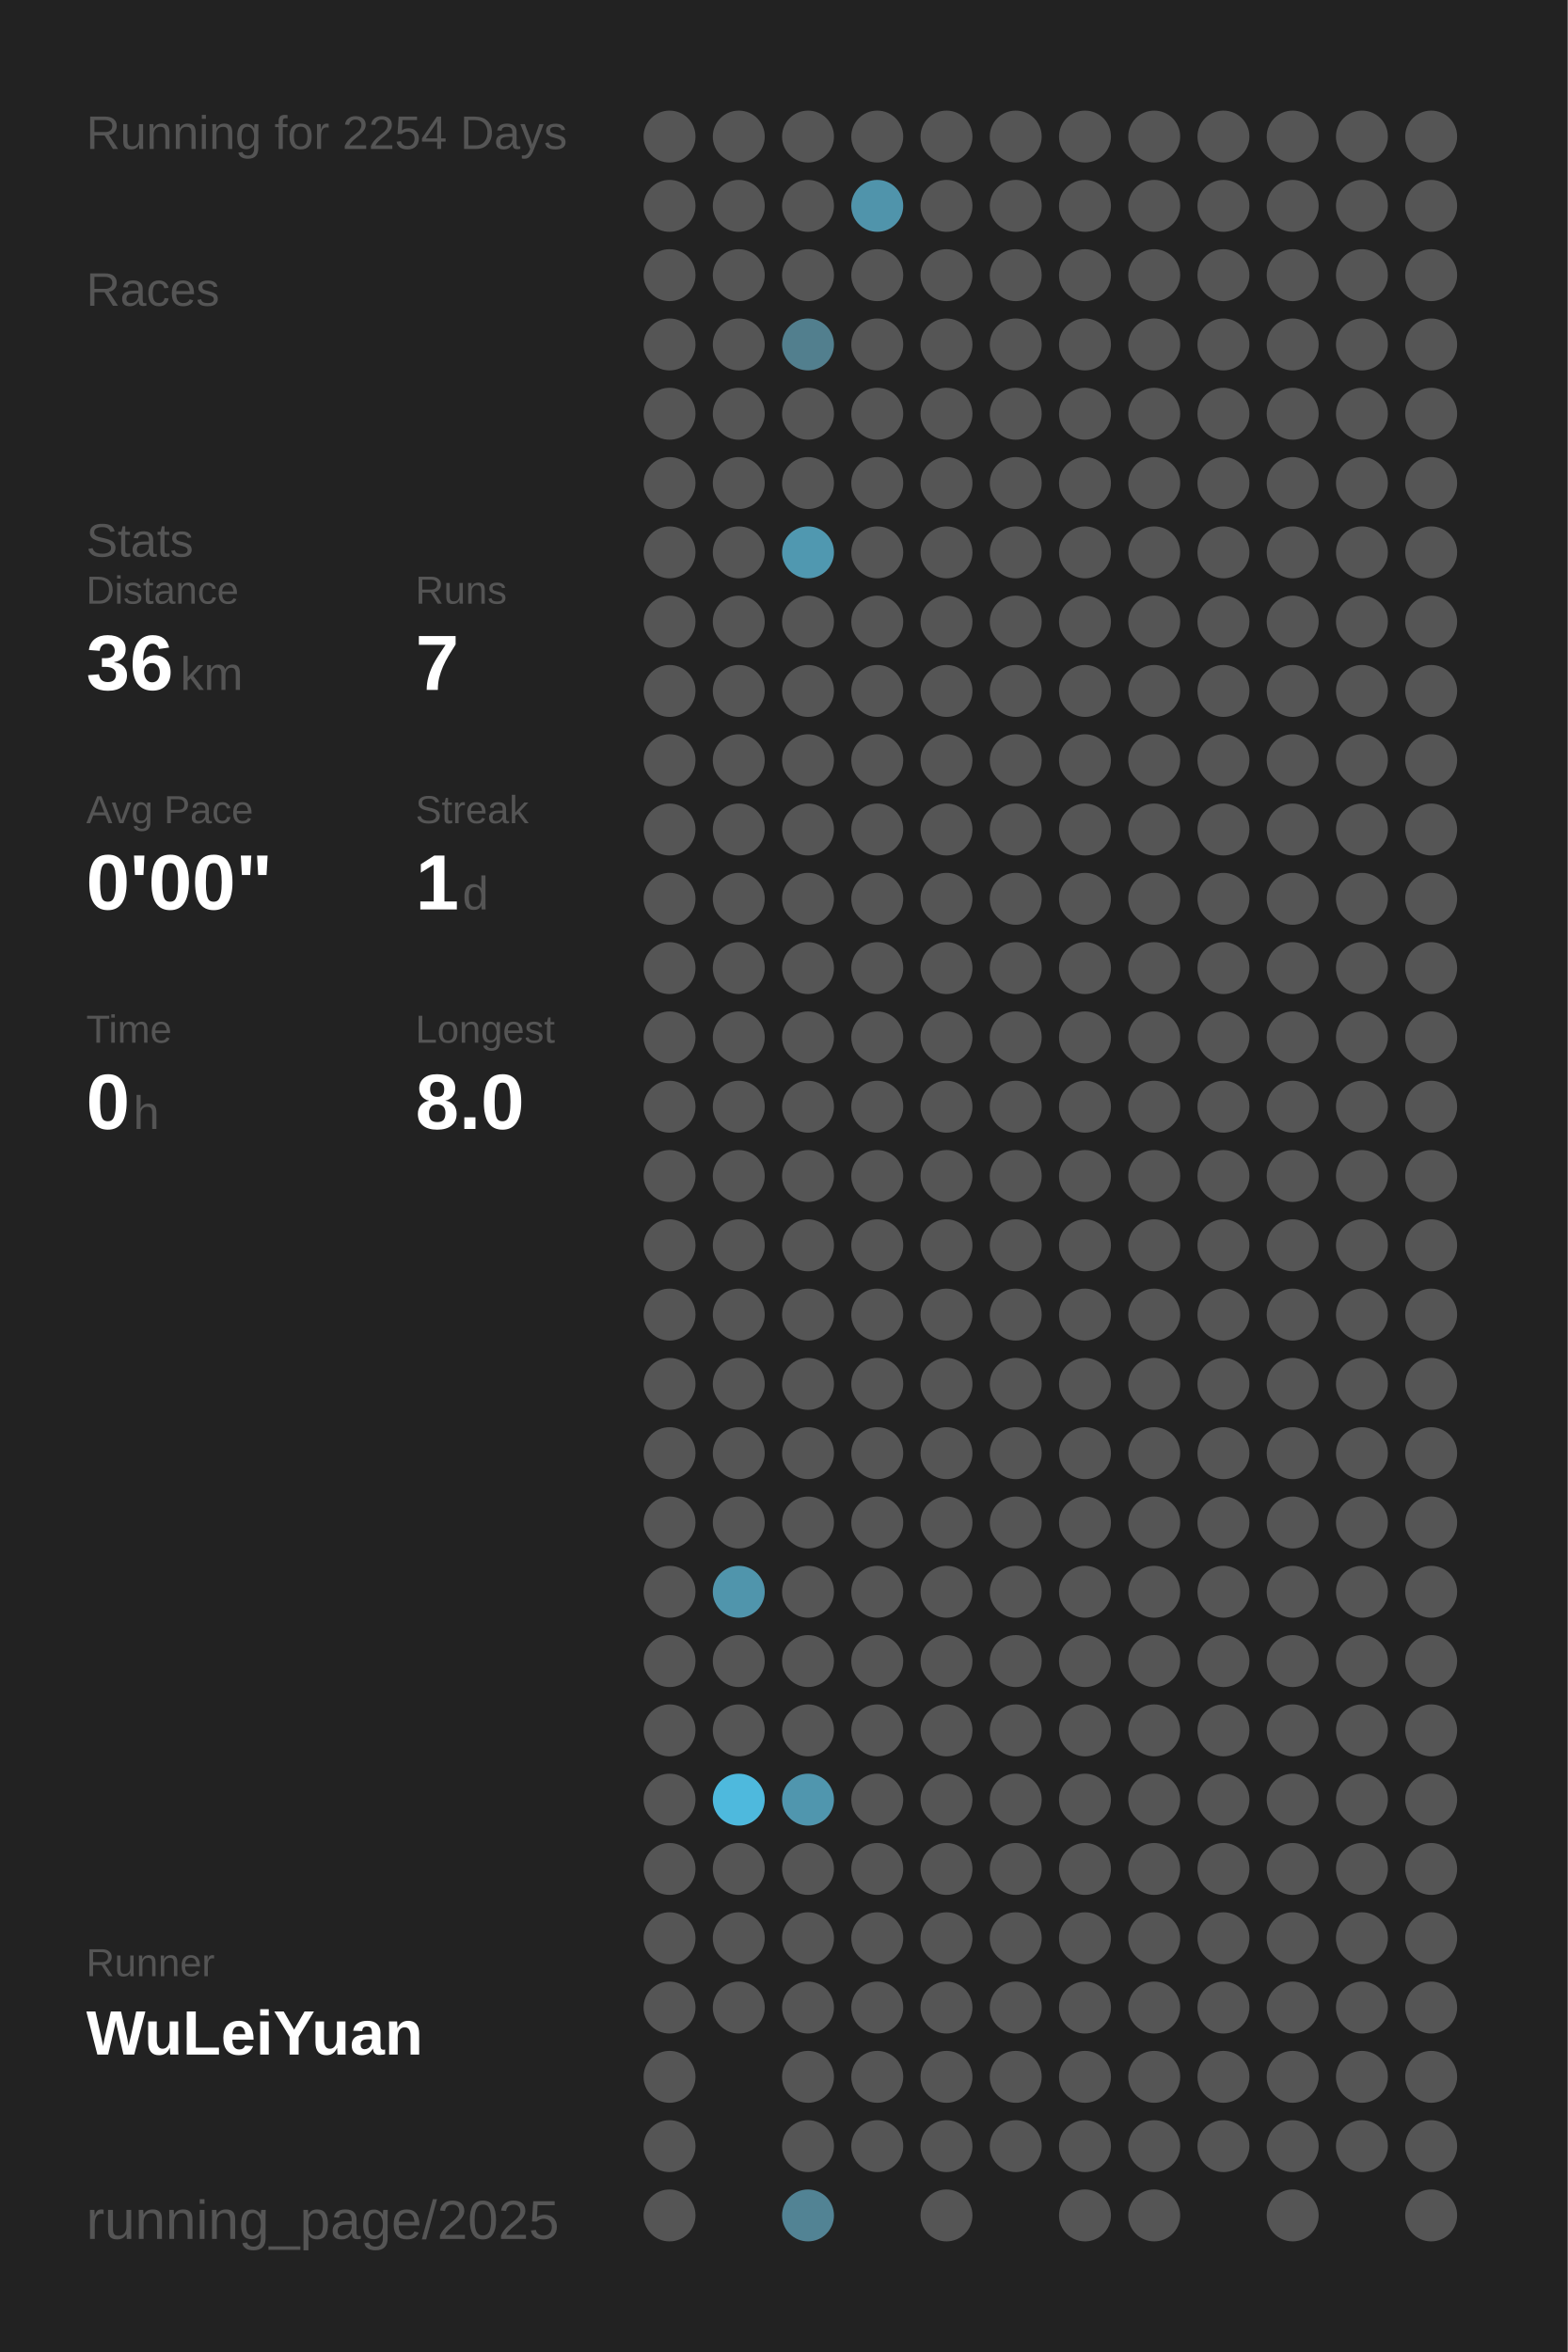
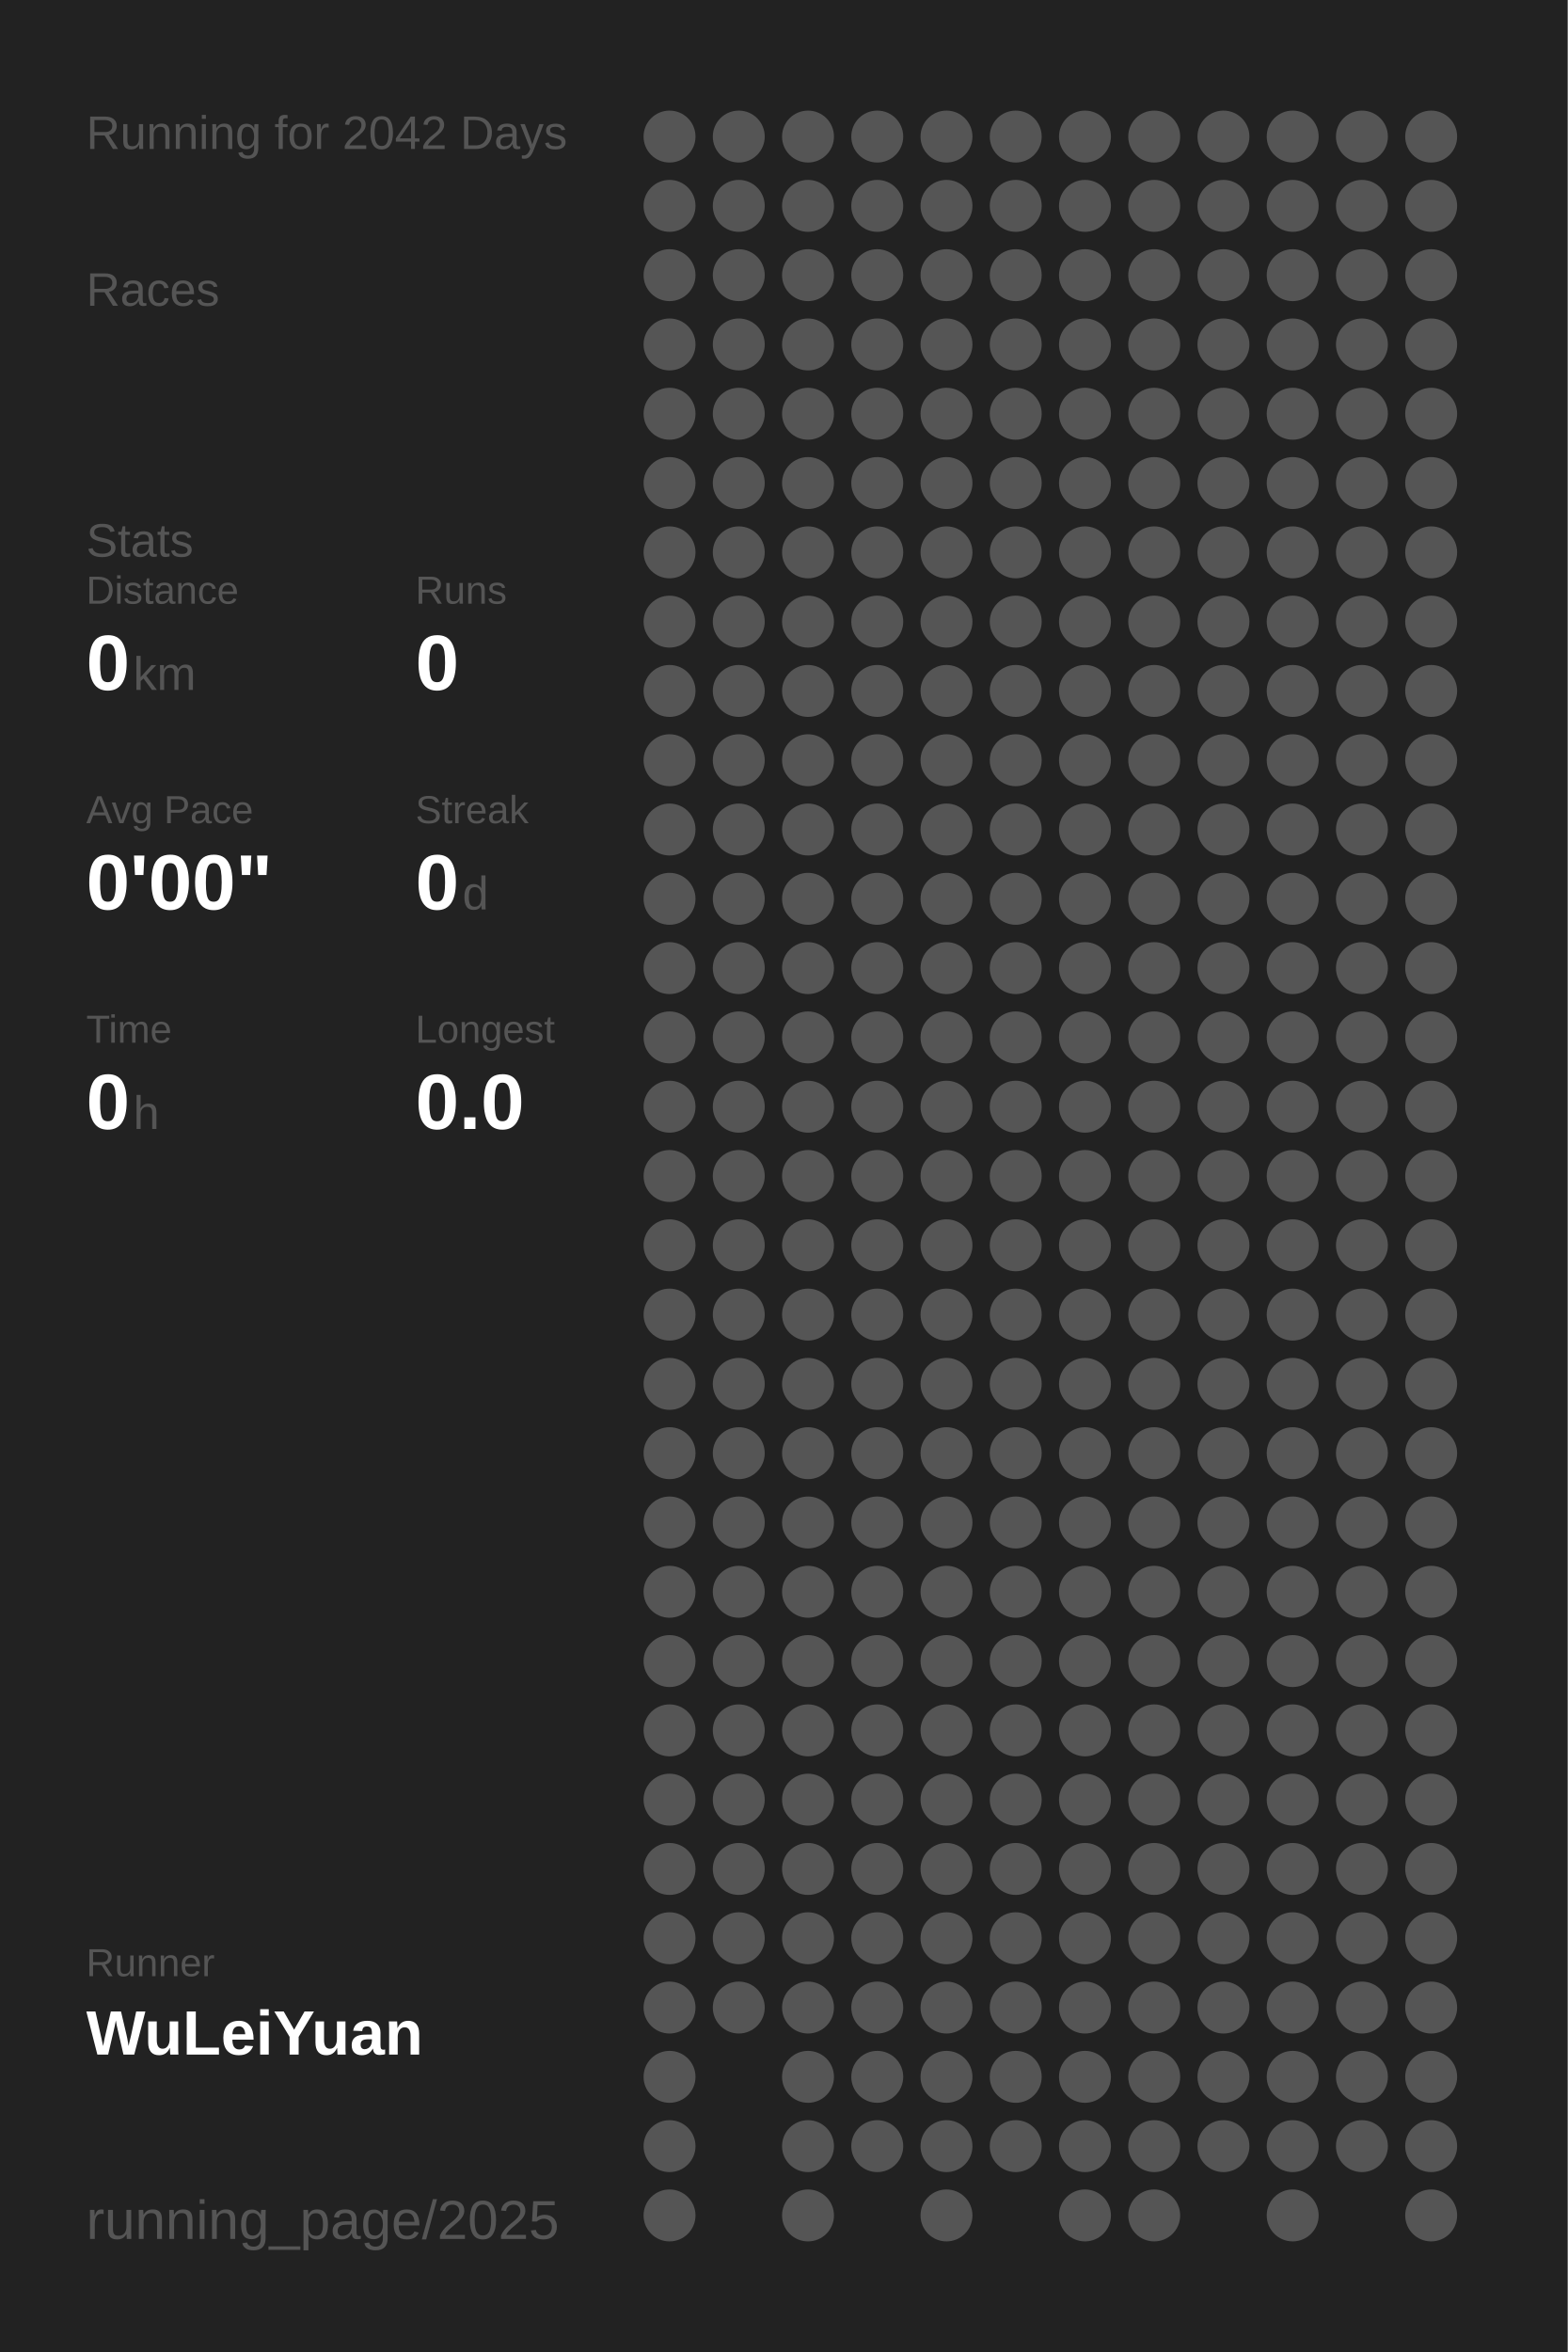
<svg xmlns="http://www.w3.org/2000/svg" baseProfile="full" height="300mm" version="1.1" viewBox="0,0,200,300" width="200mm">
  <defs />
  <rect fill="#222222" height="300" width="200" x="0" y="0" />
-   <text fill="#555555" style="font-size:6px; font-family:Arial;" x="11" y="19">Running for 2254 Days</text>
+   <text fill="#555555" style="font-size:6px; font-family:Arial;" x="11" y="19">Running for 2042 Days</text>
  <text fill="#555555" style="font-size:6px; font-family:Arial;" x="11" y="39">Races</text>
  <text fill="#555555" style="font-size:6px; font-family:Arial;" x="11" y="71">Stats</text>
  <text fill="#555555" style="font-size:5px; font-family:Arial;" x="11" y="77">Distance</text>
-   <text fill="#FFFFFF" style="font-size:10px; font-family:Arial; font-weight:bold;" x="11" y="88">36</text>
-   <text fill="#555555" style="font-size:6px; font-family:Arial;" x="23" y="88">km</text>
+   <text fill="#FFFFFF" style="font-size:10px; font-family:Arial; font-weight:bold;" x="11" y="88">0</text>
+   <text fill="#555555" style="font-size:6px; font-family:Arial;" x="17" y="88">km</text>
  <text fill="#555555" style="font-size:5px; font-family:Arial;" x="53" y="77">Runs</text>
-   <text fill="#FFFFFF" style="font-size:10px; font-family:Arial; font-weight:bold;" x="53" y="88">7</text>
+   <text fill="#FFFFFF" style="font-size:10px; font-family:Arial; font-weight:bold;" x="53" y="88">0</text>
  <text fill="#555555" style="font-size:5px; font-family:Arial;" x="11" y="105">Avg Pace</text>
  <text fill="#FFFFFF" style="font-size:10px; font-family:Arial; font-weight:bold;" x="11" y="116">0'00"</text>
  <text fill="#555555" style="font-size:5px; font-family:Arial;" x="53" y="105">Streak</text>
-   <text fill="#FFFFFF" style="font-size:10px; font-family:Arial; font-weight:bold;" x="53" y="116">1</text>
+   <text fill="#FFFFFF" style="font-size:10px; font-family:Arial; font-weight:bold;" x="53" y="116">0</text>
  <text fill="#555555" style="font-size:6px; font-family:Arial;" x="59" y="116">d</text>
  <text fill="#555555" style="font-size:5px; font-family:Arial;" x="11" y="133">Time</text>
  <text fill="#FFFFFF" style="font-size:10px; font-family:Arial; font-weight:bold;" x="11" y="144">0</text>
  <text fill="#555555" style="font-size:6px; font-family:Arial;" x="17" y="144">h</text>
  <text fill="#555555" style="font-size:5px; font-family:Arial;" x="53" y="133">Longest</text>
-   <text fill="#FFFFFF" style="font-size:10px; font-family:Arial; font-weight:bold;" x="53" y="144">8.0</text>
+   <text fill="#FFFFFF" style="font-size:10px; font-family:Arial; font-weight:bold;" x="53" y="144">0.0</text>
  <text fill="#555555" style="font-size:5px; font-family:Arial;" x="11" y="252.065">Runner</text>
  <text fill="#FFFFFF" style="font-size:8px; font-family:Arial; font-weight:bold;" x="11" y="262.065">WuLeiYuan</text>
  <text fill="#555555" style="font-size:7px; font-family:Arial;" x="11" y="285.581">running_page/2025</text>
  <circle cx="85.417" cy="17.419" fill="#555555" r="3.312" />
  <circle cx="85.417" cy="26.258" fill="#555555" r="3.312" />
  <circle cx="85.417" cy="35.097" fill="#555555" r="3.312" />
  <circle cx="85.417" cy="43.935" fill="#555555" r="3.312" />
  <circle cx="85.417" cy="52.774" fill="#555555" r="3.312" />
  <circle cx="85.417" cy="61.613" fill="#555555" r="3.312" />
  <circle cx="85.417" cy="70.452" fill="#555555" r="3.312" />
  <circle cx="85.417" cy="79.29" fill="#555555" r="3.312" />
  <circle cx="85.417" cy="88.129" fill="#555555" r="3.312" />
  <circle cx="85.417" cy="96.968" fill="#555555" r="3.312" />
  <circle cx="85.417" cy="105.806" fill="#555555" r="3.312" />
  <circle cx="85.417" cy="114.645" fill="#555555" r="3.312" />
  <circle cx="85.417" cy="123.484" fill="#555555" r="3.312" />
  <circle cx="85.417" cy="132.323" fill="#555555" r="3.312" />
  <circle cx="85.417" cy="141.161" fill="#555555" r="3.312" />
  <circle cx="85.417" cy="150" fill="#555555" r="3.312" />
  <circle cx="85.417" cy="158.839" fill="#555555" r="3.312" />
  <circle cx="85.417" cy="167.677" fill="#555555" r="3.312" />
  <circle cx="85.417" cy="176.516" fill="#555555" r="3.312" />
  <circle cx="85.417" cy="185.355" fill="#555555" r="3.312" />
  <circle cx="85.417" cy="194.194" fill="#555555" r="3.312" />
  <circle cx="85.417" cy="203.032" fill="#555555" r="3.312" />
  <circle cx="85.417" cy="211.871" fill="#555555" r="3.312" />
  <circle cx="85.417" cy="220.71" fill="#555555" r="3.312" />
  <circle cx="85.417" cy="229.548" fill="#555555" r="3.312" />
  <circle cx="85.417" cy="238.387" fill="#555555" r="3.312" />
  <circle cx="85.417" cy="247.226" fill="#555555" r="3.312" />
  <circle cx="85.417" cy="256.065" fill="#555555" r="3.312" />
  <circle cx="85.417" cy="264.903" fill="#555555" r="3.312" />
  <circle cx="85.417" cy="273.742" fill="#555555" r="3.312" />
  <circle cx="85.417" cy="282.581" fill="#555555" r="3.312" />
  <circle cx="94.25" cy="17.419" fill="#555555" r="3.312" />
  <circle cx="94.25" cy="26.258" fill="#555555" r="3.312" />
  <circle cx="94.25" cy="35.097" fill="#555555" r="3.312" />
  <circle cx="94.25" cy="43.935" fill="#555555" r="3.312" />
  <circle cx="94.25" cy="52.774" fill="#555555" r="3.312" />
  <circle cx="94.25" cy="61.613" fill="#555555" r="3.312" />
  <circle cx="94.25" cy="70.452" fill="#555555" r="3.312" />
  <circle cx="94.25" cy="79.29" fill="#555555" r="3.312" />
  <circle cx="94.25" cy="88.129" fill="#555555" r="3.312" />
  <circle cx="94.25" cy="96.968" fill="#555555" r="3.312" />
  <circle cx="94.25" cy="105.806" fill="#555555" r="3.312" />
  <circle cx="94.25" cy="114.645" fill="#555555" r="3.312" />
  <circle cx="94.25" cy="123.484" fill="#555555" r="3.312" />
  <circle cx="94.25" cy="132.323" fill="#555555" r="3.312" />
  <circle cx="94.25" cy="141.161" fill="#555555" r="3.312" />
  <circle cx="94.25" cy="150" fill="#555555" r="3.312" />
  <circle cx="94.25" cy="158.839" fill="#555555" r="3.312" />
  <circle cx="94.25" cy="167.677" fill="#555555" r="3.312" />
  <circle cx="94.25" cy="176.516" fill="#555555" r="3.312" />
  <circle cx="94.25" cy="185.355" fill="#555555" r="3.312" />
  <circle cx="94.25" cy="194.194" fill="#555555" r="3.312" />
-   <circle cx="94.25" cy="203.032" fill="#5095ac" r="3.312" />
+   <circle cx="94.25" cy="203.032" fill="#555555" r="3.312" />
  <circle cx="94.25" cy="211.871" fill="#555555" r="3.312" />
  <circle cx="94.25" cy="220.71" fill="#555555" r="3.312" />
-   <circle cx="94.25" cy="229.548" fill="#4eb9dd" r="3.312" />
+   <circle cx="94.25" cy="229.548" fill="#555555" r="3.312" />
  <circle cx="94.25" cy="238.387" fill="#555555" r="3.312" />
  <circle cx="94.25" cy="247.226" fill="#555555" r="3.312" />
  <circle cx="94.25" cy="256.065" fill="#555555" r="3.312" />
  <circle cx="103.083" cy="17.419" fill="#555555" r="3.312" />
  <circle cx="103.083" cy="26.258" fill="#555555" r="3.312" />
  <circle cx="103.083" cy="35.097" fill="#555555" r="3.312" />
-   <circle cx="103.083" cy="43.935" fill="#527f8e" r="3.312" />
+   <circle cx="103.083" cy="43.935" fill="#555555" r="3.312" />
  <circle cx="103.083" cy="52.774" fill="#555555" r="3.312" />
  <circle cx="103.083" cy="61.613" fill="#555555" r="3.312" />
-   <circle cx="103.083" cy="70.452" fill="#5098b0" r="3.312" />
+   <circle cx="103.083" cy="70.452" fill="#555555" r="3.312" />
  <circle cx="103.083" cy="79.29" fill="#555555" r="3.312" />
  <circle cx="103.083" cy="88.129" fill="#555555" r="3.312" />
  <circle cx="103.083" cy="96.968" fill="#555555" r="3.312" />
  <circle cx="103.083" cy="105.806" fill="#555555" r="3.312" />
  <circle cx="103.083" cy="114.645" fill="#555555" r="3.312" />
  <circle cx="103.083" cy="123.484" fill="#555555" r="3.312" />
  <circle cx="103.083" cy="132.323" fill="#555555" r="3.312" />
  <circle cx="103.083" cy="141.161" fill="#555555" r="3.312" />
  <circle cx="103.083" cy="150" fill="#555555" r="3.312" />
  <circle cx="103.083" cy="158.839" fill="#555555" r="3.312" />
  <circle cx="103.083" cy="167.677" fill="#555555" r="3.312" />
  <circle cx="103.083" cy="176.516" fill="#555555" r="3.312" />
  <circle cx="103.083" cy="185.355" fill="#555555" r="3.312" />
  <circle cx="103.083" cy="194.194" fill="#555555" r="3.312" />
  <circle cx="103.083" cy="203.032" fill="#555555" r="3.312" />
  <circle cx="103.083" cy="211.871" fill="#555555" r="3.312" />
  <circle cx="103.083" cy="220.71" fill="#555555" r="3.312" />
-   <circle cx="103.083" cy="229.548" fill="#5096ae" r="3.312" />
+   <circle cx="103.083" cy="229.548" fill="#555555" r="3.312" />
  <circle cx="103.083" cy="238.387" fill="#555555" r="3.312" />
  <circle cx="103.083" cy="247.226" fill="#555555" r="3.312" />
  <circle cx="103.083" cy="256.065" fill="#555555" r="3.312" />
  <circle cx="103.083" cy="264.903" fill="#555555" r="3.312" />
  <circle cx="103.083" cy="273.742" fill="#555555" r="3.312" />
-   <circle cx="103.083" cy="282.581" fill="#528394" r="3.312" />
+   <circle cx="103.083" cy="282.581" fill="#555555" r="3.312" />
  <circle cx="111.917" cy="17.419" fill="#555555" r="3.312" />
-   <circle cx="111.917" cy="26.258" fill="#5094ab" r="3.312" />
+   <circle cx="111.917" cy="26.258" fill="#555555" r="3.312" />
  <circle cx="111.917" cy="35.097" fill="#555555" r="3.312" />
  <circle cx="111.917" cy="43.935" fill="#555555" r="3.312" />
  <circle cx="111.917" cy="52.774" fill="#555555" r="3.312" />
  <circle cx="111.917" cy="61.613" fill="#555555" r="3.312" />
  <circle cx="111.917" cy="70.452" fill="#555555" r="3.312" />
  <circle cx="111.917" cy="79.29" fill="#555555" r="3.312" />
  <circle cx="111.917" cy="88.129" fill="#555555" r="3.312" />
  <circle cx="111.917" cy="96.968" fill="#555555" r="3.312" />
  <circle cx="111.917" cy="105.806" fill="#555555" r="3.312" />
  <circle cx="111.917" cy="114.645" fill="#555555" r="3.312" />
  <circle cx="111.917" cy="123.484" fill="#555555" r="3.312" />
  <circle cx="111.917" cy="132.323" fill="#555555" r="3.312" />
  <circle cx="111.917" cy="141.161" fill="#555555" r="3.312" />
  <circle cx="111.917" cy="150" fill="#555555" r="3.312" />
  <circle cx="111.917" cy="158.839" fill="#555555" r="3.312" />
  <circle cx="111.917" cy="167.677" fill="#555555" r="3.312" />
  <circle cx="111.917" cy="176.516" fill="#555555" r="3.312" />
  <circle cx="111.917" cy="185.355" fill="#555555" r="3.312" />
  <circle cx="111.917" cy="194.194" fill="#555555" r="3.312" />
  <circle cx="111.917" cy="203.032" fill="#555555" r="3.312" />
  <circle cx="111.917" cy="211.871" fill="#555555" r="3.312" />
  <circle cx="111.917" cy="220.71" fill="#555555" r="3.312" />
  <circle cx="111.917" cy="229.548" fill="#555555" r="3.312" />
  <circle cx="111.917" cy="238.387" fill="#555555" r="3.312" />
  <circle cx="111.917" cy="247.226" fill="#555555" r="3.312" />
  <circle cx="111.917" cy="256.065" fill="#555555" r="3.312" />
  <circle cx="111.917" cy="264.903" fill="#555555" r="3.312" />
  <circle cx="111.917" cy="273.742" fill="#555555" r="3.312" />
  <circle cx="120.75" cy="17.419" fill="#555555" r="3.312" />
  <circle cx="120.75" cy="26.258" fill="#555555" r="3.312" />
  <circle cx="120.75" cy="35.097" fill="#555555" r="3.312" />
  <circle cx="120.75" cy="43.935" fill="#555555" r="3.312" />
  <circle cx="120.75" cy="52.774" fill="#555555" r="3.312" />
  <circle cx="120.75" cy="61.613" fill="#555555" r="3.312" />
  <circle cx="120.75" cy="70.452" fill="#555555" r="3.312" />
  <circle cx="120.75" cy="79.29" fill="#555555" r="3.312" />
  <circle cx="120.75" cy="88.129" fill="#555555" r="3.312" />
  <circle cx="120.75" cy="96.968" fill="#555555" r="3.312" />
  <circle cx="120.75" cy="105.806" fill="#555555" r="3.312" />
  <circle cx="120.75" cy="114.645" fill="#555555" r="3.312" />
  <circle cx="120.75" cy="123.484" fill="#555555" r="3.312" />
  <circle cx="120.75" cy="132.323" fill="#555555" r="3.312" />
  <circle cx="120.75" cy="141.161" fill="#555555" r="3.312" />
  <circle cx="120.75" cy="150" fill="#555555" r="3.312" />
  <circle cx="120.75" cy="158.839" fill="#555555" r="3.312" />
  <circle cx="120.75" cy="167.677" fill="#555555" r="3.312" />
  <circle cx="120.75" cy="176.516" fill="#555555" r="3.312" />
  <circle cx="120.75" cy="185.355" fill="#555555" r="3.312" />
  <circle cx="120.75" cy="194.194" fill="#555555" r="3.312" />
  <circle cx="120.75" cy="203.032" fill="#555555" r="3.312" />
  <circle cx="120.75" cy="211.871" fill="#555555" r="3.312" />
  <circle cx="120.75" cy="220.71" fill="#555555" r="3.312" />
  <circle cx="120.75" cy="229.548" fill="#555555" r="3.312" />
  <circle cx="120.75" cy="238.387" fill="#555555" r="3.312" />
  <circle cx="120.75" cy="247.226" fill="#555555" r="3.312" />
  <circle cx="120.75" cy="256.065" fill="#555555" r="3.312" />
  <circle cx="120.75" cy="264.903" fill="#555555" r="3.312" />
  <circle cx="120.75" cy="273.742" fill="#555555" r="3.312" />
  <circle cx="120.75" cy="282.581" fill="#555555" r="3.312" />
  <circle cx="129.583" cy="17.419" fill="#555555" r="3.312" />
  <circle cx="129.583" cy="26.258" fill="#555555" r="3.312" />
  <circle cx="129.583" cy="35.097" fill="#555555" r="3.312" />
  <circle cx="129.583" cy="43.935" fill="#555555" r="3.312" />
  <circle cx="129.583" cy="52.774" fill="#555555" r="3.312" />
  <circle cx="129.583" cy="61.613" fill="#555555" r="3.312" />
  <circle cx="129.583" cy="70.452" fill="#555555" r="3.312" />
  <circle cx="129.583" cy="79.29" fill="#555555" r="3.312" />
  <circle cx="129.583" cy="88.129" fill="#555555" r="3.312" />
  <circle cx="129.583" cy="96.968" fill="#555555" r="3.312" />
  <circle cx="129.583" cy="105.806" fill="#555555" r="3.312" />
  <circle cx="129.583" cy="114.645" fill="#555555" r="3.312" />
  <circle cx="129.583" cy="123.484" fill="#555555" r="3.312" />
  <circle cx="129.583" cy="132.323" fill="#555555" r="3.312" />
  <circle cx="129.583" cy="141.161" fill="#555555" r="3.312" />
  <circle cx="129.583" cy="150" fill="#555555" r="3.312" />
  <circle cx="129.583" cy="158.839" fill="#555555" r="3.312" />
  <circle cx="129.583" cy="167.677" fill="#555555" r="3.312" />
  <circle cx="129.583" cy="176.516" fill="#555555" r="3.312" />
  <circle cx="129.583" cy="185.355" fill="#555555" r="3.312" />
  <circle cx="129.583" cy="194.194" fill="#555555" r="3.312" />
  <circle cx="129.583" cy="203.032" fill="#555555" r="3.312" />
  <circle cx="129.583" cy="211.871" fill="#555555" r="3.312" />
  <circle cx="129.583" cy="220.71" fill="#555555" r="3.312" />
  <circle cx="129.583" cy="229.548" fill="#555555" r="3.312" />
  <circle cx="129.583" cy="238.387" fill="#555555" r="3.312" />
  <circle cx="129.583" cy="247.226" fill="#555555" r="3.312" />
  <circle cx="129.583" cy="256.065" fill="#555555" r="3.312" />
  <circle cx="129.583" cy="264.903" fill="#555555" r="3.312" />
  <circle cx="129.583" cy="273.742" fill="#555555" r="3.312" />
  <circle cx="138.417" cy="17.419" fill="#555555" r="3.312" />
  <circle cx="138.417" cy="26.258" fill="#555555" r="3.312" />
  <circle cx="138.417" cy="35.097" fill="#555555" r="3.312" />
  <circle cx="138.417" cy="43.935" fill="#555555" r="3.312" />
  <circle cx="138.417" cy="52.774" fill="#555555" r="3.312" />
  <circle cx="138.417" cy="61.613" fill="#555555" r="3.312" />
  <circle cx="138.417" cy="70.452" fill="#555555" r="3.312" />
  <circle cx="138.417" cy="79.29" fill="#555555" r="3.312" />
  <circle cx="138.417" cy="88.129" fill="#555555" r="3.312" />
  <circle cx="138.417" cy="96.968" fill="#555555" r="3.312" />
  <circle cx="138.417" cy="105.806" fill="#555555" r="3.312" />
  <circle cx="138.417" cy="114.645" fill="#555555" r="3.312" />
  <circle cx="138.417" cy="123.484" fill="#555555" r="3.312" />
  <circle cx="138.417" cy="132.323" fill="#555555" r="3.312" />
  <circle cx="138.417" cy="141.161" fill="#555555" r="3.312" />
  <circle cx="138.417" cy="150" fill="#555555" r="3.312" />
  <circle cx="138.417" cy="158.839" fill="#555555" r="3.312" />
  <circle cx="138.417" cy="167.677" fill="#555555" r="3.312" />
  <circle cx="138.417" cy="176.516" fill="#555555" r="3.312" />
  <circle cx="138.417" cy="185.355" fill="#555555" r="3.312" />
  <circle cx="138.417" cy="194.194" fill="#555555" r="3.312" />
  <circle cx="138.417" cy="203.032" fill="#555555" r="3.312" />
  <circle cx="138.417" cy="211.871" fill="#555555" r="3.312" />
  <circle cx="138.417" cy="220.71" fill="#555555" r="3.312" />
  <circle cx="138.417" cy="229.548" fill="#555555" r="3.312" />
  <circle cx="138.417" cy="238.387" fill="#555555" r="3.312" />
  <circle cx="138.417" cy="247.226" fill="#555555" r="3.312" />
  <circle cx="138.417" cy="256.065" fill="#555555" r="3.312" />
  <circle cx="138.417" cy="264.903" fill="#555555" r="3.312" />
  <circle cx="138.417" cy="273.742" fill="#555555" r="3.312" />
  <circle cx="138.417" cy="282.581" fill="#555555" r="3.312" />
  <circle cx="147.25" cy="17.419" fill="#555555" r="3.312" />
  <circle cx="147.25" cy="26.258" fill="#555555" r="3.312" />
  <circle cx="147.25" cy="35.097" fill="#555555" r="3.312" />
  <circle cx="147.25" cy="43.935" fill="#555555" r="3.312" />
  <circle cx="147.25" cy="52.774" fill="#555555" r="3.312" />
  <circle cx="147.25" cy="61.613" fill="#555555" r="3.312" />
  <circle cx="147.25" cy="70.452" fill="#555555" r="3.312" />
  <circle cx="147.25" cy="79.29" fill="#555555" r="3.312" />
  <circle cx="147.25" cy="88.129" fill="#555555" r="3.312" />
  <circle cx="147.25" cy="96.968" fill="#555555" r="3.312" />
  <circle cx="147.25" cy="105.806" fill="#555555" r="3.312" />
  <circle cx="147.25" cy="114.645" fill="#555555" r="3.312" />
  <circle cx="147.25" cy="123.484" fill="#555555" r="3.312" />
  <circle cx="147.25" cy="132.323" fill="#555555" r="3.312" />
  <circle cx="147.25" cy="141.161" fill="#555555" r="3.312" />
  <circle cx="147.25" cy="150" fill="#555555" r="3.312" />
  <circle cx="147.25" cy="158.839" fill="#555555" r="3.312" />
  <circle cx="147.25" cy="167.677" fill="#555555" r="3.312" />
  <circle cx="147.25" cy="176.516" fill="#555555" r="3.312" />
  <circle cx="147.25" cy="185.355" fill="#555555" r="3.312" />
  <circle cx="147.25" cy="194.194" fill="#555555" r="3.312" />
  <circle cx="147.25" cy="203.032" fill="#555555" r="3.312" />
  <circle cx="147.25" cy="211.871" fill="#555555" r="3.312" />
  <circle cx="147.25" cy="220.71" fill="#555555" r="3.312" />
  <circle cx="147.25" cy="229.548" fill="#555555" r="3.312" />
  <circle cx="147.25" cy="238.387" fill="#555555" r="3.312" />
  <circle cx="147.25" cy="247.226" fill="#555555" r="3.312" />
  <circle cx="147.25" cy="256.065" fill="#555555" r="3.312" />
  <circle cx="147.25" cy="264.903" fill="#555555" r="3.312" />
  <circle cx="147.25" cy="273.742" fill="#555555" r="3.312" />
  <circle cx="147.25" cy="282.581" fill="#555555" r="3.312" />
  <circle cx="156.083" cy="17.419" fill="#555555" r="3.312" />
  <circle cx="156.083" cy="26.258" fill="#555555" r="3.312" />
  <circle cx="156.083" cy="35.097" fill="#555555" r="3.312" />
  <circle cx="156.083" cy="43.935" fill="#555555" r="3.312" />
  <circle cx="156.083" cy="52.774" fill="#555555" r="3.312" />
  <circle cx="156.083" cy="61.613" fill="#555555" r="3.312" />
  <circle cx="156.083" cy="70.452" fill="#555555" r="3.312" />
  <circle cx="156.083" cy="79.29" fill="#555555" r="3.312" />
  <circle cx="156.083" cy="88.129" fill="#555555" r="3.312" />
  <circle cx="156.083" cy="96.968" fill="#555555" r="3.312" />
  <circle cx="156.083" cy="105.806" fill="#555555" r="3.312" />
  <circle cx="156.083" cy="114.645" fill="#555555" r="3.312" />
  <circle cx="156.083" cy="123.484" fill="#555555" r="3.312" />
  <circle cx="156.083" cy="132.323" fill="#555555" r="3.312" />
  <circle cx="156.083" cy="141.161" fill="#555555" r="3.312" />
  <circle cx="156.083" cy="150" fill="#555555" r="3.312" />
  <circle cx="156.083" cy="158.839" fill="#555555" r="3.312" />
  <circle cx="156.083" cy="167.677" fill="#555555" r="3.312" />
  <circle cx="156.083" cy="176.516" fill="#555555" r="3.312" />
  <circle cx="156.083" cy="185.355" fill="#555555" r="3.312" />
  <circle cx="156.083" cy="194.194" fill="#555555" r="3.312" />
  <circle cx="156.083" cy="203.032" fill="#555555" r="3.312" />
  <circle cx="156.083" cy="211.871" fill="#555555" r="3.312" />
  <circle cx="156.083" cy="220.71" fill="#555555" r="3.312" />
  <circle cx="156.083" cy="229.548" fill="#555555" r="3.312" />
  <circle cx="156.083" cy="238.387" fill="#555555" r="3.312" />
  <circle cx="156.083" cy="247.226" fill="#555555" r="3.312" />
  <circle cx="156.083" cy="256.065" fill="#555555" r="3.312" />
  <circle cx="156.083" cy="264.903" fill="#555555" r="3.312" />
  <circle cx="156.083" cy="273.742" fill="#555555" r="3.312" />
  <circle cx="164.917" cy="17.419" fill="#555555" r="3.312" />
  <circle cx="164.917" cy="26.258" fill="#555555" r="3.312" />
  <circle cx="164.917" cy="35.097" fill="#555555" r="3.312" />
  <circle cx="164.917" cy="43.935" fill="#555555" r="3.312" />
  <circle cx="164.917" cy="52.774" fill="#555555" r="3.312" />
  <circle cx="164.917" cy="61.613" fill="#555555" r="3.312" />
  <circle cx="164.917" cy="70.452" fill="#555555" r="3.312" />
  <circle cx="164.917" cy="79.29" fill="#555555" r="3.312" />
  <circle cx="164.917" cy="88.129" fill="#555555" r="3.312" />
  <circle cx="164.917" cy="96.968" fill="#555555" r="3.312" />
  <circle cx="164.917" cy="105.806" fill="#555555" r="3.312" />
  <circle cx="164.917" cy="114.645" fill="#555555" r="3.312" />
  <circle cx="164.917" cy="123.484" fill="#555555" r="3.312" />
  <circle cx="164.917" cy="132.323" fill="#555555" r="3.312" />
  <circle cx="164.917" cy="141.161" fill="#555555" r="3.312" />
  <circle cx="164.917" cy="150" fill="#555555" r="3.312" />
  <circle cx="164.917" cy="158.839" fill="#555555" r="3.312" />
  <circle cx="164.917" cy="167.677" fill="#555555" r="3.312" />
  <circle cx="164.917" cy="176.516" fill="#555555" r="3.312" />
  <circle cx="164.917" cy="185.355" fill="#555555" r="3.312" />
  <circle cx="164.917" cy="194.194" fill="#555555" r="3.312" />
  <circle cx="164.917" cy="203.032" fill="#555555" r="3.312" />
  <circle cx="164.917" cy="211.871" fill="#555555" r="3.312" />
  <circle cx="164.917" cy="220.71" fill="#555555" r="3.312" />
  <circle cx="164.917" cy="229.548" fill="#555555" r="3.312" />
  <circle cx="164.917" cy="238.387" fill="#555555" r="3.312" />
  <circle cx="164.917" cy="247.226" fill="#555555" r="3.312" />
  <circle cx="164.917" cy="256.065" fill="#555555" r="3.312" />
  <circle cx="164.917" cy="264.903" fill="#555555" r="3.312" />
  <circle cx="164.917" cy="273.742" fill="#555555" r="3.312" />
  <circle cx="164.917" cy="282.581" fill="#555555" r="3.312" />
  <circle cx="173.75" cy="17.419" fill="#555555" r="3.312" />
  <circle cx="173.75" cy="26.258" fill="#555555" r="3.312" />
  <circle cx="173.75" cy="35.097" fill="#555555" r="3.312" />
  <circle cx="173.75" cy="43.935" fill="#555555" r="3.312" />
  <circle cx="173.75" cy="52.774" fill="#555555" r="3.312" />
  <circle cx="173.75" cy="61.613" fill="#555555" r="3.312" />
  <circle cx="173.75" cy="70.452" fill="#555555" r="3.312" />
  <circle cx="173.75" cy="79.29" fill="#555555" r="3.312" />
  <circle cx="173.75" cy="88.129" fill="#555555" r="3.312" />
  <circle cx="173.75" cy="96.968" fill="#555555" r="3.312" />
  <circle cx="173.75" cy="105.806" fill="#555555" r="3.312" />
  <circle cx="173.75" cy="114.645" fill="#555555" r="3.312" />
  <circle cx="173.75" cy="123.484" fill="#555555" r="3.312" />
  <circle cx="173.75" cy="132.323" fill="#555555" r="3.312" />
  <circle cx="173.75" cy="141.161" fill="#555555" r="3.312" />
  <circle cx="173.75" cy="150" fill="#555555" r="3.312" />
  <circle cx="173.75" cy="158.839" fill="#555555" r="3.312" />
  <circle cx="173.75" cy="167.677" fill="#555555" r="3.312" />
  <circle cx="173.75" cy="176.516" fill="#555555" r="3.312" />
  <circle cx="173.75" cy="185.355" fill="#555555" r="3.312" />
  <circle cx="173.75" cy="194.194" fill="#555555" r="3.312" />
  <circle cx="173.75" cy="203.032" fill="#555555" r="3.312" />
  <circle cx="173.75" cy="211.871" fill="#555555" r="3.312" />
  <circle cx="173.75" cy="220.71" fill="#555555" r="3.312" />
  <circle cx="173.75" cy="229.548" fill="#555555" r="3.312" />
  <circle cx="173.75" cy="238.387" fill="#555555" r="3.312" />
  <circle cx="173.75" cy="247.226" fill="#555555" r="3.312" />
  <circle cx="173.75" cy="256.065" fill="#555555" r="3.312" />
  <circle cx="173.75" cy="264.903" fill="#555555" r="3.312" />
  <circle cx="173.75" cy="273.742" fill="#555555" r="3.312" />
  <circle cx="182.583" cy="17.419" fill="#555555" r="3.312" />
  <circle cx="182.583" cy="26.258" fill="#555555" r="3.312" />
  <circle cx="182.583" cy="35.097" fill="#555555" r="3.312" />
  <circle cx="182.583" cy="43.935" fill="#555555" r="3.312" />
  <circle cx="182.583" cy="52.774" fill="#555555" r="3.312" />
  <circle cx="182.583" cy="61.613" fill="#555555" r="3.312" />
  <circle cx="182.583" cy="70.452" fill="#555555" r="3.312" />
  <circle cx="182.583" cy="79.29" fill="#555555" r="3.312" />
  <circle cx="182.583" cy="88.129" fill="#555555" r="3.312" />
  <circle cx="182.583" cy="96.968" fill="#555555" r="3.312" />
  <circle cx="182.583" cy="105.806" fill="#555555" r="3.312" />
  <circle cx="182.583" cy="114.645" fill="#555555" r="3.312" />
  <circle cx="182.583" cy="123.484" fill="#555555" r="3.312" />
  <circle cx="182.583" cy="132.323" fill="#555555" r="3.312" />
  <circle cx="182.583" cy="141.161" fill="#555555" r="3.312" />
  <circle cx="182.583" cy="150" fill="#555555" r="3.312" />
  <circle cx="182.583" cy="158.839" fill="#555555" r="3.312" />
  <circle cx="182.583" cy="167.677" fill="#555555" r="3.312" />
  <circle cx="182.583" cy="176.516" fill="#555555" r="3.312" />
  <circle cx="182.583" cy="185.355" fill="#555555" r="3.312" />
  <circle cx="182.583" cy="194.194" fill="#555555" r="3.312" />
  <circle cx="182.583" cy="203.032" fill="#555555" r="3.312" />
  <circle cx="182.583" cy="211.871" fill="#555555" r="3.312" />
  <circle cx="182.583" cy="220.71" fill="#555555" r="3.312" />
  <circle cx="182.583" cy="229.548" fill="#555555" r="3.312" />
  <circle cx="182.583" cy="238.387" fill="#555555" r="3.312" />
  <circle cx="182.583" cy="247.226" fill="#555555" r="3.312" />
  <circle cx="182.583" cy="256.065" fill="#555555" r="3.312" />
  <circle cx="182.583" cy="264.903" fill="#555555" r="3.312" />
  <circle cx="182.583" cy="273.742" fill="#555555" r="3.312" />
  <circle cx="182.583" cy="282.581" fill="#555555" r="3.312" />
</svg>
